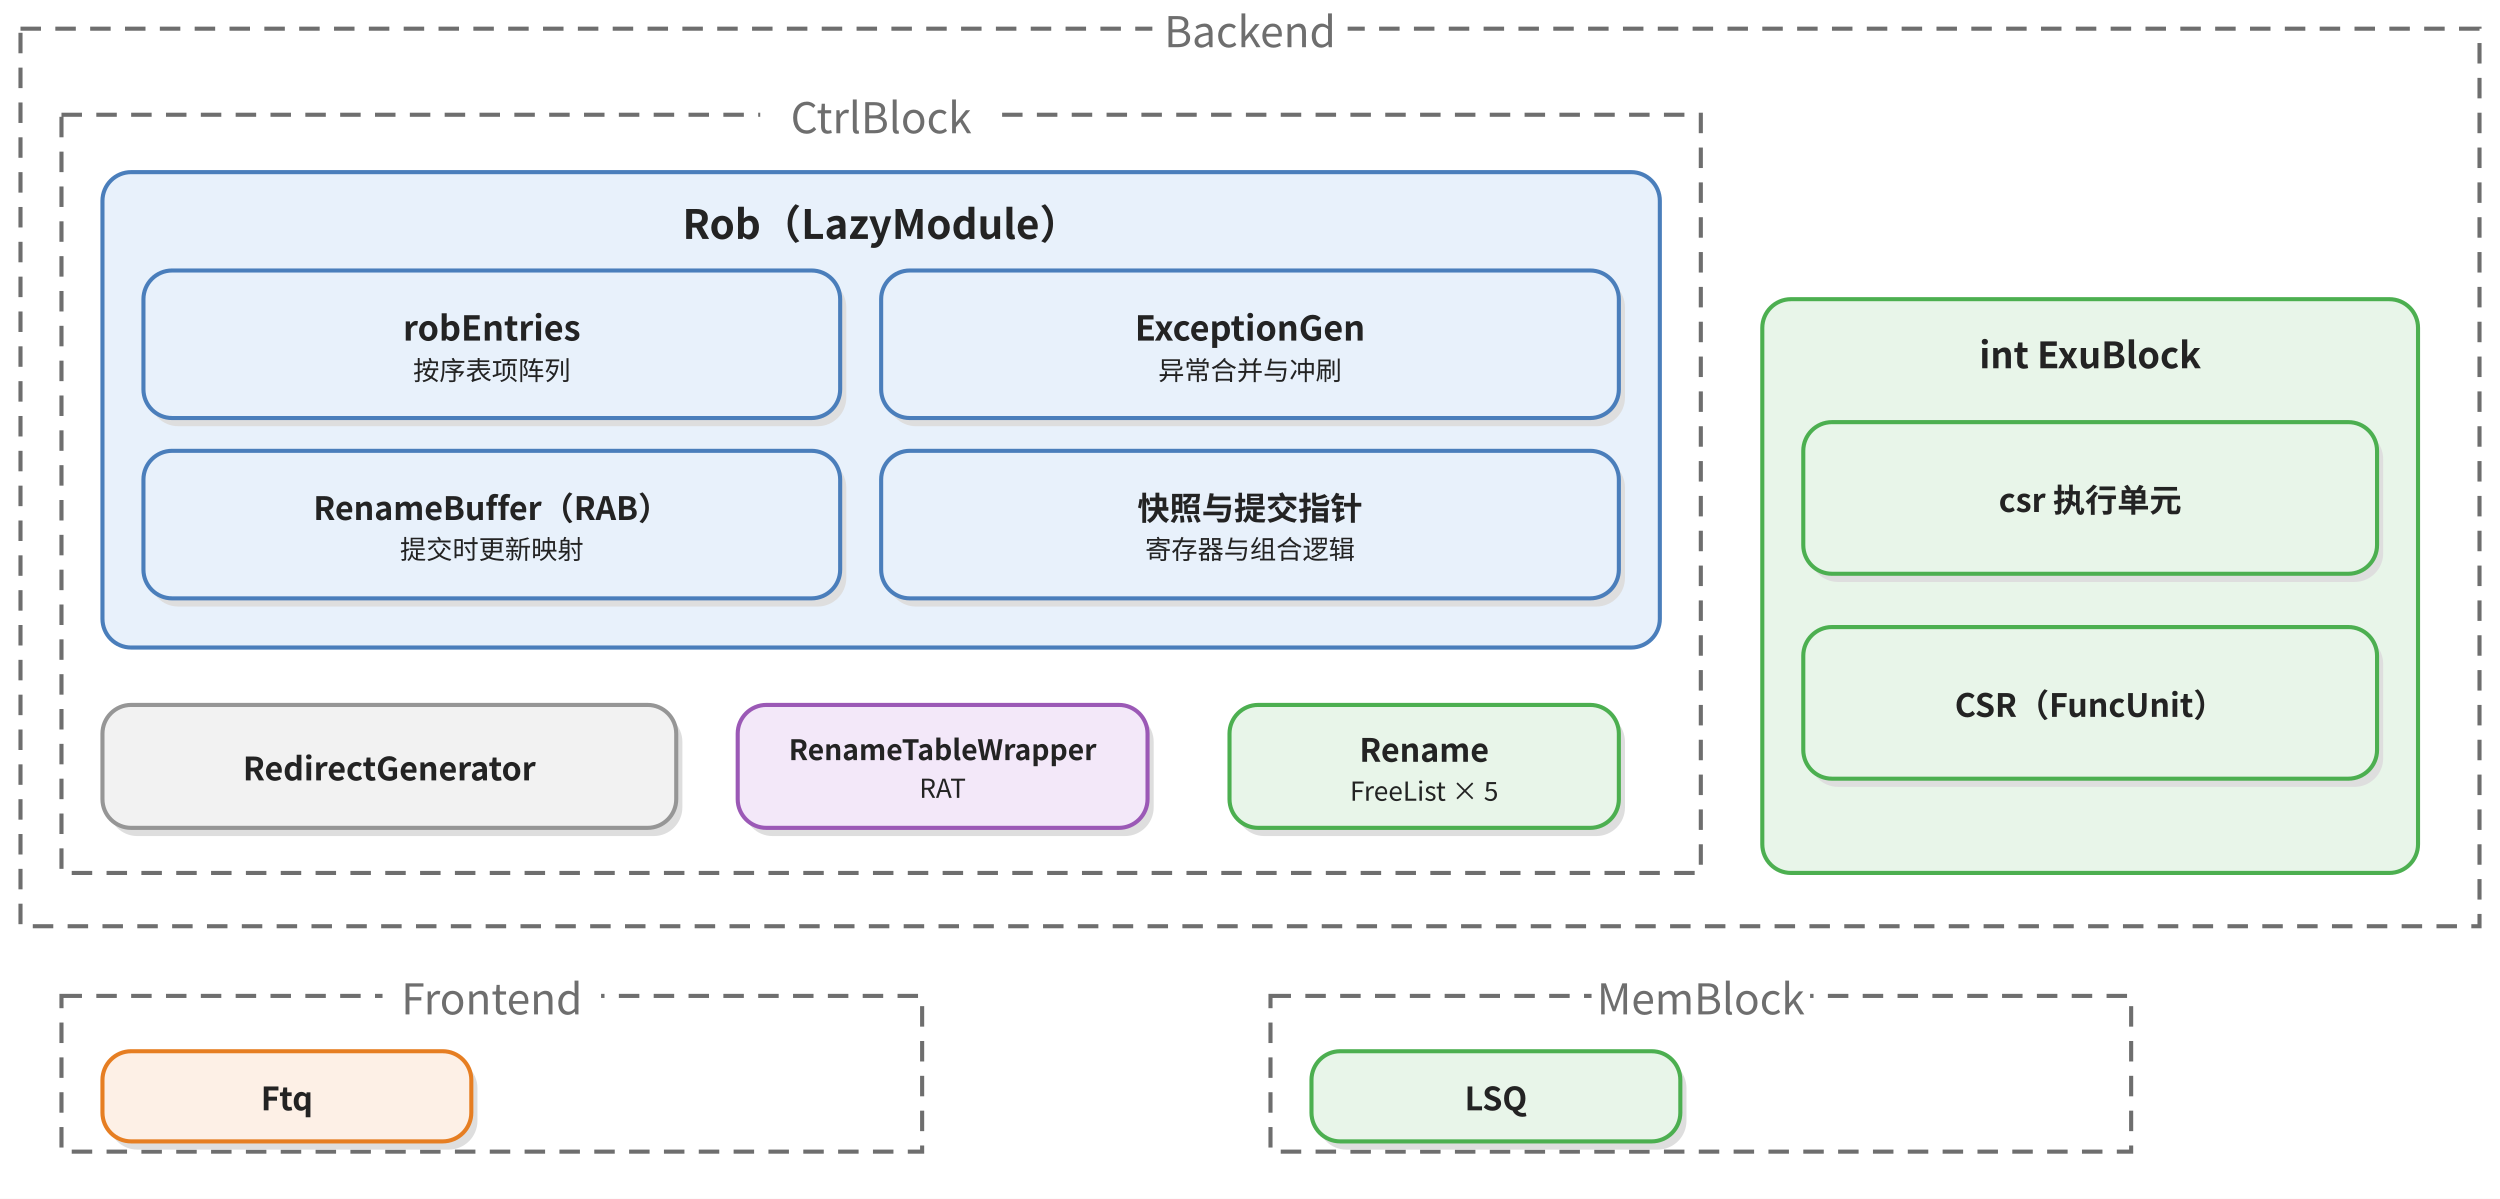
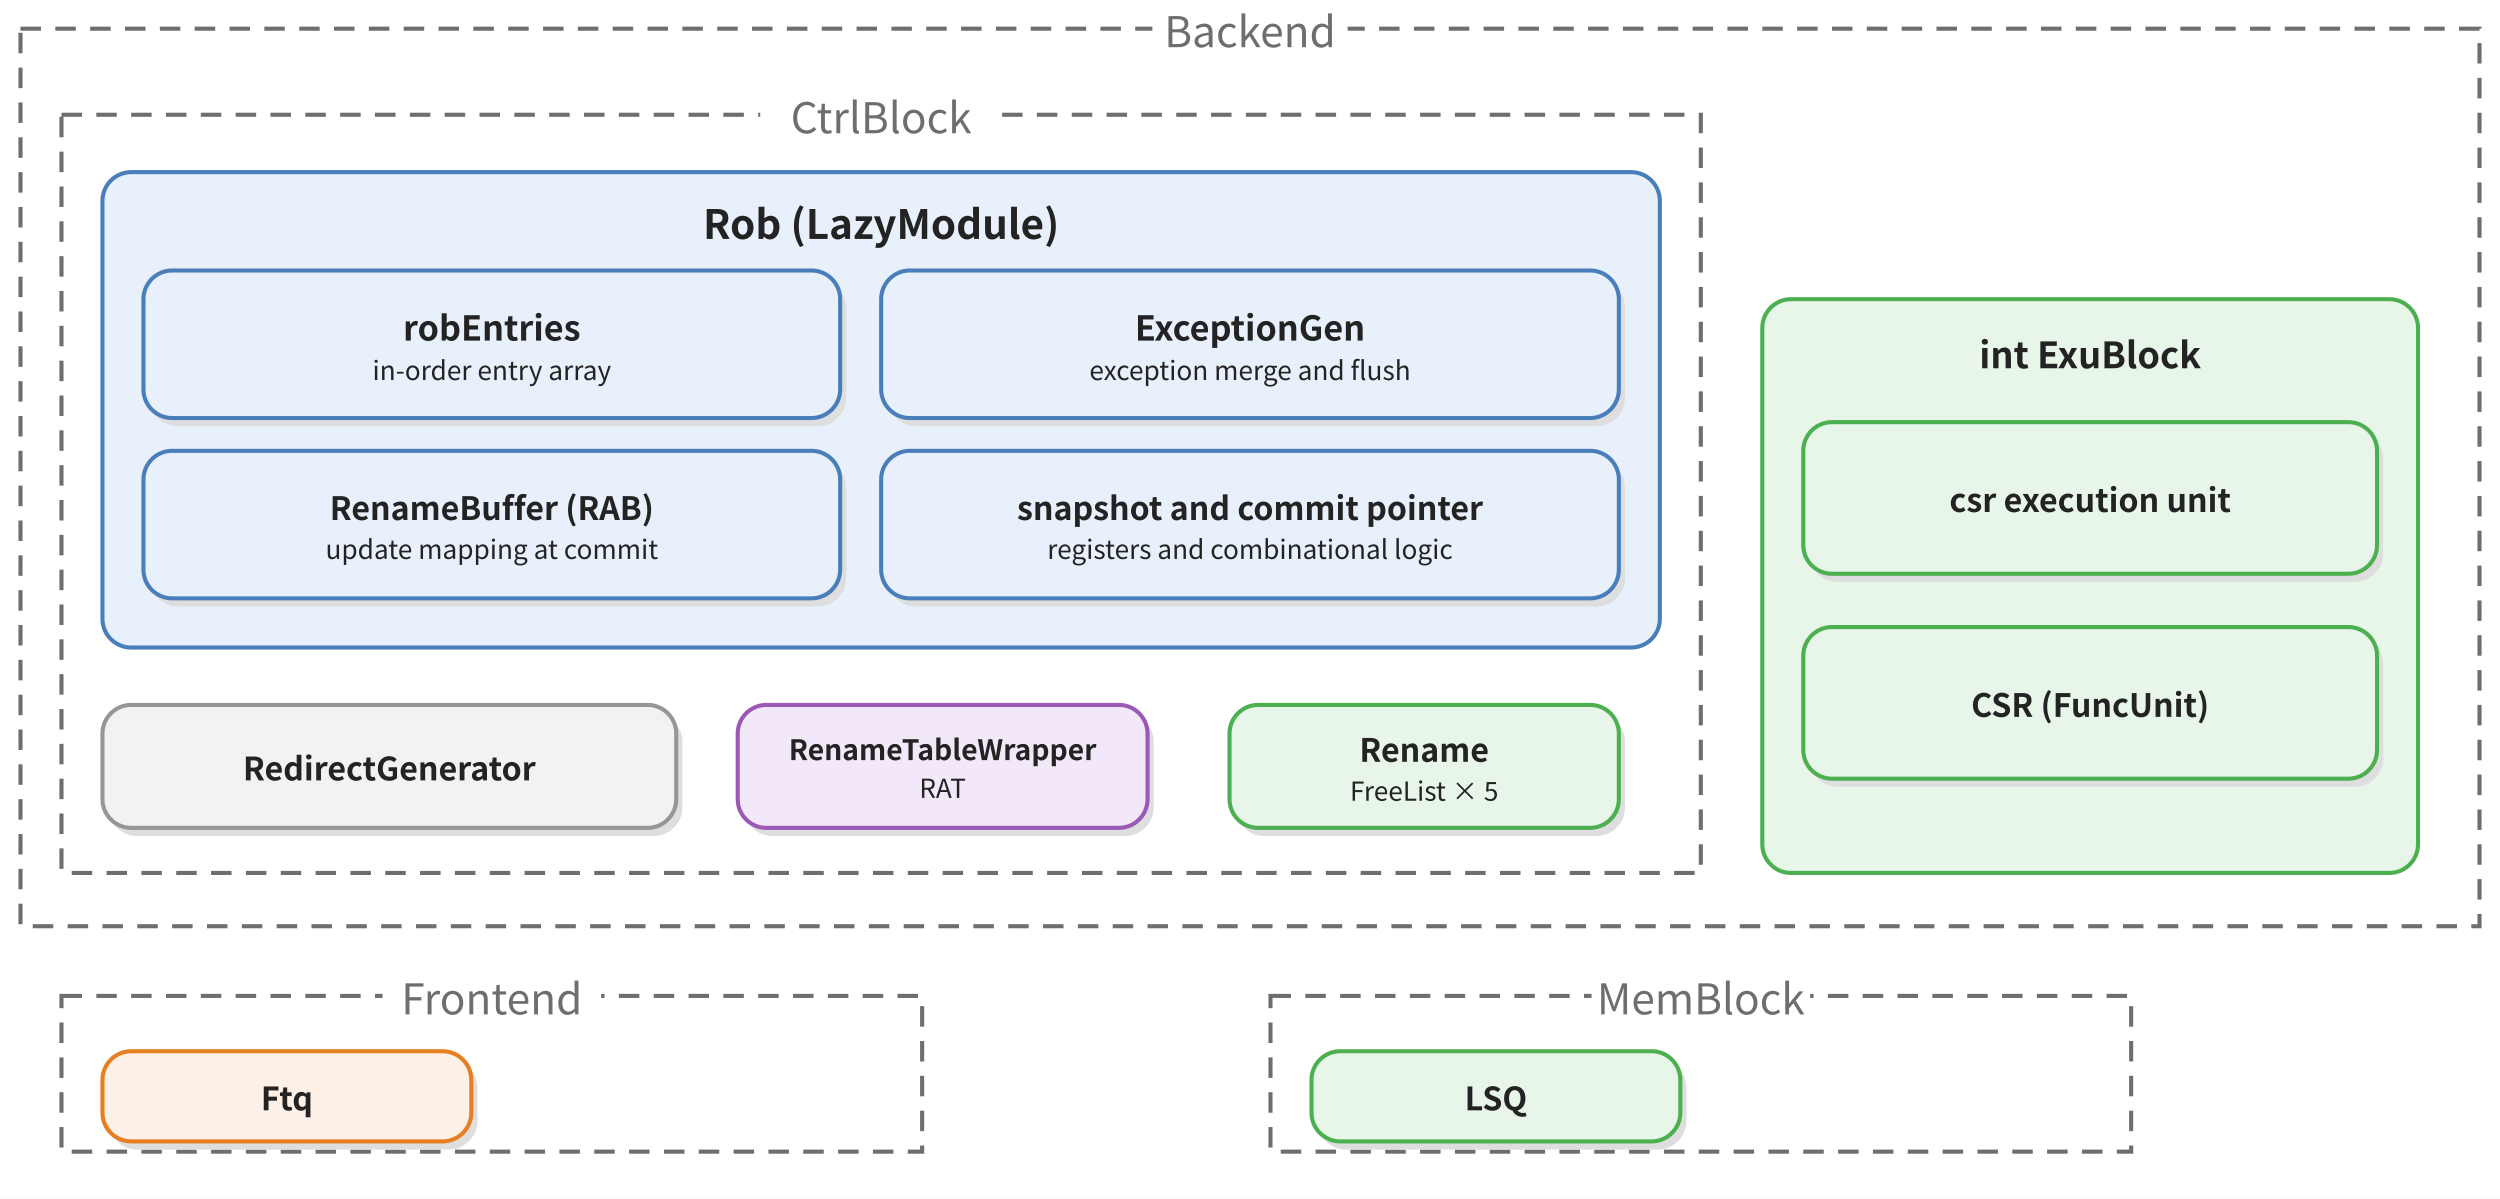
- <svg xmlns="http://www.w3.org/2000/svg" width="1220" height="585" viewBox="0 0 1220 585" font-family="'Noto Sans CJK SC','Source Han Sans SC','Microsoft YaHei','PingFang SC',sans-serif">
+ <svg xmlns="http://www.w3.org/2000/svg" width="1220" height="585" viewBox="0 0 1220 585" font-family="'Noto Sans CJK SC','Source Han Sans SC','Microsoft YaHei','PingFang SC',sans-serif" xml:space="preserve">
  <rect x="0" y="0" width="1220" height="585" fill="#ffffff" />
  <rect x="10" y="14" width="1200" height="438" rx="0" fill="none" stroke="#6E6E6E" stroke-width="2" stroke-dasharray="10 7" />
  <rect x="562.356" y="1.21" width="95.288" height="25.581" rx="0" fill="#FFFFFF" />
-   <text x="610.0" y="14" font-size="20.7" fill="#6E6E6E" text-anchor="middle" dominant-baseline="central">Backend</text>
+   <text xml:space="preserve" x="610.0" y="14" font-size="20.7" fill="#6E6E6E" text-anchor="middle" dominant-baseline="central">Backend</text>
  <rect x="30" y="56" width="800" height="370" rx="0" fill="none" stroke="#6E6E6E" stroke-width="2" stroke-dasharray="10 7" />
  <rect x="370.992" y="43.21" width="118.015" height="25.581" rx="0" fill="#FFFFFF" />
-   <text x="430.0" y="56" font-size="20.7" fill="#6E6E6E" text-anchor="middle" dominant-baseline="central">CtrlBlock</text>
+   <text xml:space="preserve" x="430.0" y="56" font-size="20.7" fill="#6E6E6E" text-anchor="middle" dominant-baseline="central">CtrlBlock</text>
  <rect x="50" y="84" width="760" height="232" rx="14" fill="#E8F1FB" stroke="#4A7EBB" stroke-width="2" />
-   <text x="430" y="108" font-size="19.7" fill="#232323" text-anchor="middle" dominant-baseline="central" font-weight="bold">Rob（LazyModule）</text>
+   <text xml:space="preserve" x="430" y="108" font-size="19.7" fill="#232323" text-anchor="middle" dominant-baseline="central" font-weight="bold">Rob (LazyModule)</text>
  <rect x="73" y="136" width="340" height="72" rx="14" fill="#DEDEDE" />
  <rect x="70" y="132" width="340" height="72" rx="14" fill="#E8F1FB" stroke="#4A7EBB" stroke-width="2" />
-   <text x="240.0" y="158.919" font-size="16.7" fill="#232323" text-anchor="middle" dominant-baseline="central" font-weight="bold">robEntries</text>
-   <text x="240.0" y="179.875" font-size="12.8" fill="#232323" text-anchor="middle" dominant-baseline="central">按序表项阵列</text>
+   <text xml:space="preserve" x="240.0" y="158.919" font-size="16.7" fill="#232323" text-anchor="middle" dominant-baseline="central" font-weight="bold">robEntries</text>
+   <text xml:space="preserve" x="240.0" y="179.875" font-size="12.8" fill="#232323" text-anchor="middle" dominant-baseline="central">in-order entry array</text>
  <rect x="433" y="136" width="360" height="72" rx="14" fill="#DEDEDE" />
  <rect x="430" y="132" width="360" height="72" rx="14" fill="#E8F1FB" stroke="#4A7EBB" stroke-width="2" />
-   <text x="610.0" y="158.919" font-size="16.7" fill="#232323" text-anchor="middle" dominant-baseline="central" font-weight="bold">ExceptionGen</text>
-   <text x="610.0" y="179.875" font-size="12.8" fill="#232323" text-anchor="middle" dominant-baseline="central">异常合并与冲刷</text>
+   <text xml:space="preserve" x="610.0" y="158.919" font-size="16.7" fill="#232323" text-anchor="middle" dominant-baseline="central" font-weight="bold">ExceptionGen</text>
+   <text xml:space="preserve" x="610.0" y="179.875" font-size="12.8" fill="#232323" text-anchor="middle" dominant-baseline="central">exception merge and flush</text>
  <rect x="73" y="224" width="340" height="72" rx="14" fill="#DEDEDE" />
  <rect x="70" y="220" width="340" height="72" rx="14" fill="#E8F1FB" stroke="#4A7EBB" stroke-width="2" />
-   <text x="240.0" y="246.919" font-size="15.7" fill="#232323" text-anchor="middle" dominant-baseline="central" font-weight="bold">RenameBuffer（RAB）</text>
-   <text x="240.0" y="267.177" font-size="12.8" fill="#232323" text-anchor="middle" dominant-baseline="central">提交时更新映射</text>
+   <text xml:space="preserve" x="240.0" y="246.919" font-size="15.7" fill="#232323" text-anchor="middle" dominant-baseline="central" font-weight="bold">RenameBuffer (RAB)</text>
+   <text xml:space="preserve" x="240.0" y="267.177" font-size="12.8" fill="#232323" text-anchor="middle" dominant-baseline="central">update mapping at commit</text>
  <rect x="433" y="224" width="360" height="72" rx="14" fill="#DEDEDE" />
  <rect x="430" y="220" width="360" height="72" rx="14" fill="#E8F1FB" stroke="#4A7EBB" stroke-width="2" />
-   <text x="610.0" y="246.919" font-size="15.7" fill="#232323" text-anchor="middle" dominant-baseline="central" font-weight="bold">快照与提交指针</text>
-   <text x="610.0" y="267.177" font-size="12.8" fill="#232323" text-anchor="middle" dominant-baseline="central">寄存器与组合逻辑</text>
+   <text xml:space="preserve" x="610.0" y="246.919" font-size="15.7" fill="#232323" text-anchor="middle" dominant-baseline="central" font-weight="bold">snapshot and commit pointer</text>
+   <text xml:space="preserve" x="610.0" y="267.177" font-size="12.8" fill="#232323" text-anchor="middle" dominant-baseline="central">registers and combinational logic</text>
  <rect x="53" y="348" width="280" height="60" rx="14" fill="#DEDEDE" />
  <rect x="50" y="344" width="280" height="60" rx="14" fill="#F2F2F2" stroke="#969696" stroke-width="2" />
-   <text x="190.0" y="374.0" font-size="15.7" fill="#232323" text-anchor="middle" dominant-baseline="central" font-weight="bold">RedirectGenerator</text>
+   <text xml:space="preserve" x="190.0" y="374.0" font-size="15.7" fill="#232323" text-anchor="middle" dominant-baseline="central" font-weight="bold">RedirectGenerator</text>
  <rect x="363" y="348" width="200" height="60" rx="14" fill="#DEDEDE" />
  <rect x="360" y="344" width="200" height="60" rx="14" fill="#F3E8F9" stroke="#9B59B6" stroke-width="2" />
-   <text x="460.0" y="364.919" font-size="13.8" fill="#232323" text-anchor="middle" dominant-baseline="central" font-weight="bold">RenameTableWrapper</text>
-   <text x="460.0" y="383.78" font-size="12.8" fill="#232323" text-anchor="middle" dominant-baseline="central">RAT</text>
+   <text xml:space="preserve" x="460.0" y="364.919" font-size="13.8" fill="#232323" text-anchor="middle" dominant-baseline="central" font-weight="bold">RenameTableWrapper</text>
+   <text xml:space="preserve" x="460.0" y="383.78" font-size="12.8" fill="#232323" text-anchor="middle" dominant-baseline="central">RAT</text>
  <rect x="603" y="348" width="190" height="60" rx="14" fill="#DEDEDE" />
  <rect x="600" y="344" width="190" height="60" rx="14" fill="#E8F5E9" stroke="#4CAF50" stroke-width="2" />
-   <text x="695.0" y="364.919" font-size="15.7" fill="#232323" text-anchor="middle" dominant-baseline="central" font-weight="bold">Rename</text>
-   <text x="695.0" y="385.177" font-size="12.8" fill="#232323" text-anchor="middle" dominant-baseline="central">FreeList × 5</text>
+   <text xml:space="preserve" x="695.0" y="364.919" font-size="15.7" fill="#232323" text-anchor="middle" dominant-baseline="central" font-weight="bold">Rename</text>
+   <text xml:space="preserve" x="695.0" y="385.177" font-size="12.8" fill="#232323" text-anchor="middle" dominant-baseline="central">FreeList × 5</text>
  <rect x="860" y="146" width="320" height="280" rx="14" fill="#E8F5E9" stroke="#4CAF50" stroke-width="2" />
-   <text x="1020" y="172" font-size="17.7" fill="#232323" text-anchor="middle" dominant-baseline="central" font-weight="bold">int ExuBlock</text>
+   <text xml:space="preserve" x="1020" y="172" font-size="17.7" fill="#232323" text-anchor="middle" dominant-baseline="central" font-weight="bold">int ExuBlock</text>
  <rect x="883" y="210" width="280" height="74" rx="14" fill="#DEDEDE" />
  <rect x="880" y="206" width="280" height="74" rx="14" fill="#E8F5E9" stroke="#4CAF50" stroke-width="2" />
-   <text x="1020.0" y="243.0" font-size="15.7" fill="#232323" text-anchor="middle" dominant-baseline="central" font-weight="bold">csr 执行单元</text>
+   <text xml:space="preserve" x="1020.0" y="243.0" font-size="15.7" fill="#232323" text-anchor="middle" dominant-baseline="central" font-weight="bold">csr execution unit</text>
  <rect x="883" y="310" width="280" height="74" rx="14" fill="#DEDEDE" />
  <rect x="880" y="306" width="280" height="74" rx="14" fill="#E8F5E9" stroke="#4CAF50" stroke-width="2" />
-   <text x="1020.0" y="343.0" font-size="15.7" fill="#232323" text-anchor="middle" dominant-baseline="central" font-weight="bold">CSR（FuncUnit）</text>
+   <text xml:space="preserve" x="1020.0" y="343.0" font-size="15.7" fill="#232323" text-anchor="middle" dominant-baseline="central" font-weight="bold">CSR (FuncUnit)</text>
  <rect x="30" y="486" width="420" height="76" rx="0" fill="none" stroke="#6E6E6E" stroke-width="2" stroke-dasharray="10 7" />
  <rect x="186.674" y="473.21" width="106.652" height="25.581" rx="0" fill="#FFFFFF" />
-   <text x="240.0" y="486" font-size="20.7" fill="#6E6E6E" text-anchor="middle" dominant-baseline="central">Frontend</text>
+   <text xml:space="preserve" x="240.0" y="486" font-size="20.7" fill="#6E6E6E" text-anchor="middle" dominant-baseline="central">Frontend</text>
  <rect x="53" y="517" width="180" height="44" rx="14" fill="#DEDEDE" />
  <rect x="50" y="513" width="180" height="44" rx="14" fill="#FDF0E6" stroke="#E67E22" stroke-width="2" />
-   <text x="140.0" y="535.0" font-size="15.7" fill="#232323" text-anchor="middle" dominant-baseline="central" font-weight="bold">Ftq</text>
+   <text xml:space="preserve" x="140.0" y="535.0" font-size="15.7" fill="#232323" text-anchor="middle" dominant-baseline="central" font-weight="bold">Ftq</text>
  <rect x="620" y="486" width="420" height="76" rx="0" fill="none" stroke="#6E6E6E" stroke-width="2" stroke-dasharray="10 7" />
  <rect x="776.674" y="473.21" width="106.652" height="25.581" rx="0" fill="#FFFFFF" />
-   <text x="830.0" y="486" font-size="20.7" fill="#6E6E6E" text-anchor="middle" dominant-baseline="central">MemBlock</text>
+   <text xml:space="preserve" x="830.0" y="486" font-size="20.7" fill="#6E6E6E" text-anchor="middle" dominant-baseline="central">MemBlock</text>
  <rect x="643" y="517" width="180" height="44" rx="14" fill="#DEDEDE" />
  <rect x="640" y="513" width="180" height="44" rx="14" fill="#E8F5E9" stroke="#4CAF50" stroke-width="2" />
-   <text x="730.0" y="535.0" font-size="15.7" fill="#232323" text-anchor="middle" dominant-baseline="central" font-weight="bold">LSQ</text>
+   <text xml:space="preserve" x="730.0" y="535.0" font-size="15.7" fill="#232323" text-anchor="middle" dominant-baseline="central" font-weight="bold">LSQ</text>
</svg>
